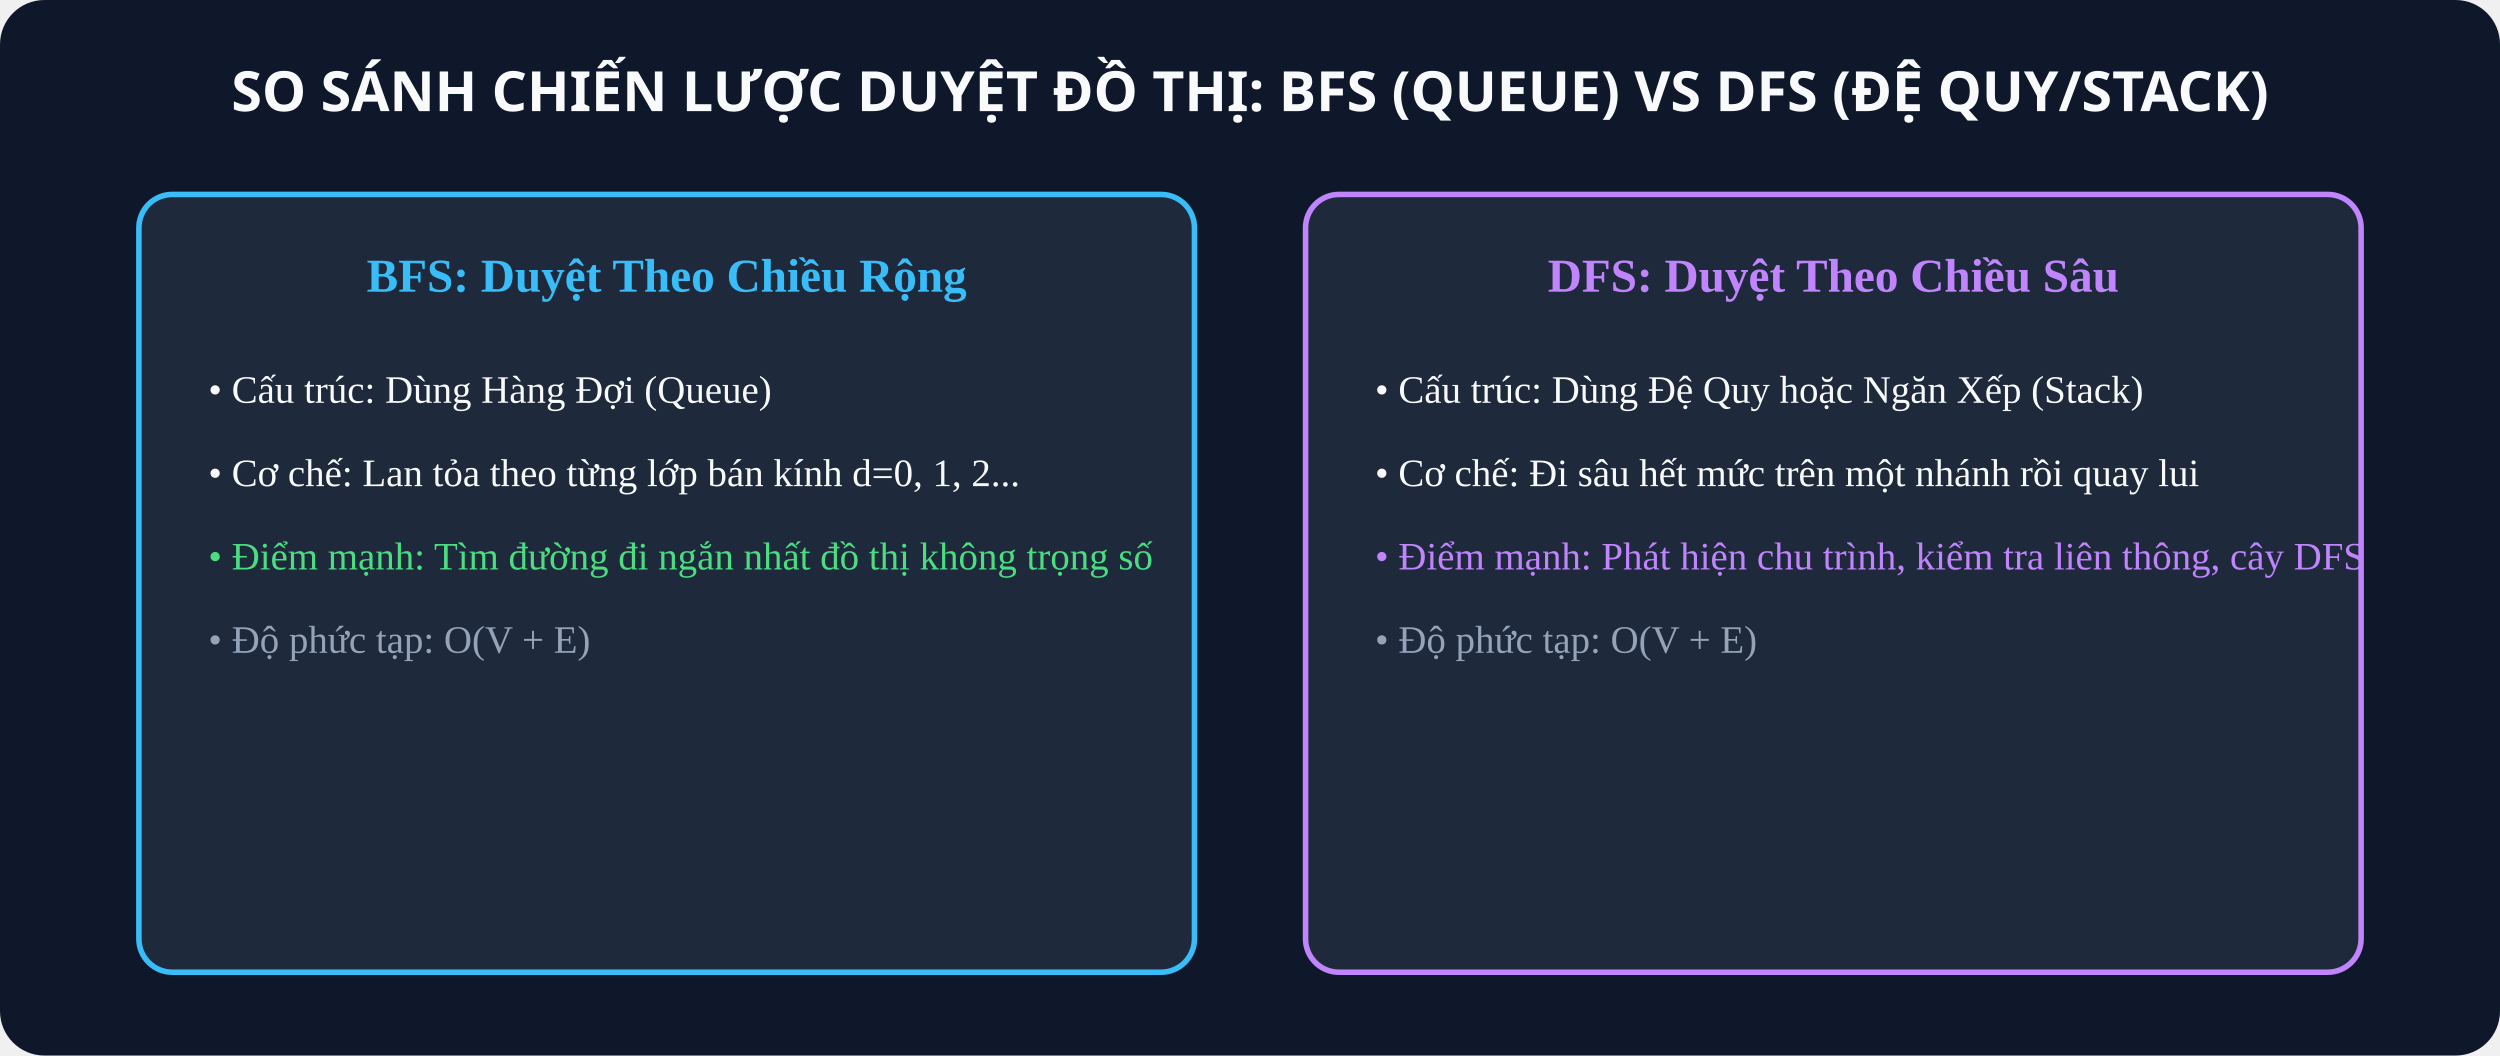
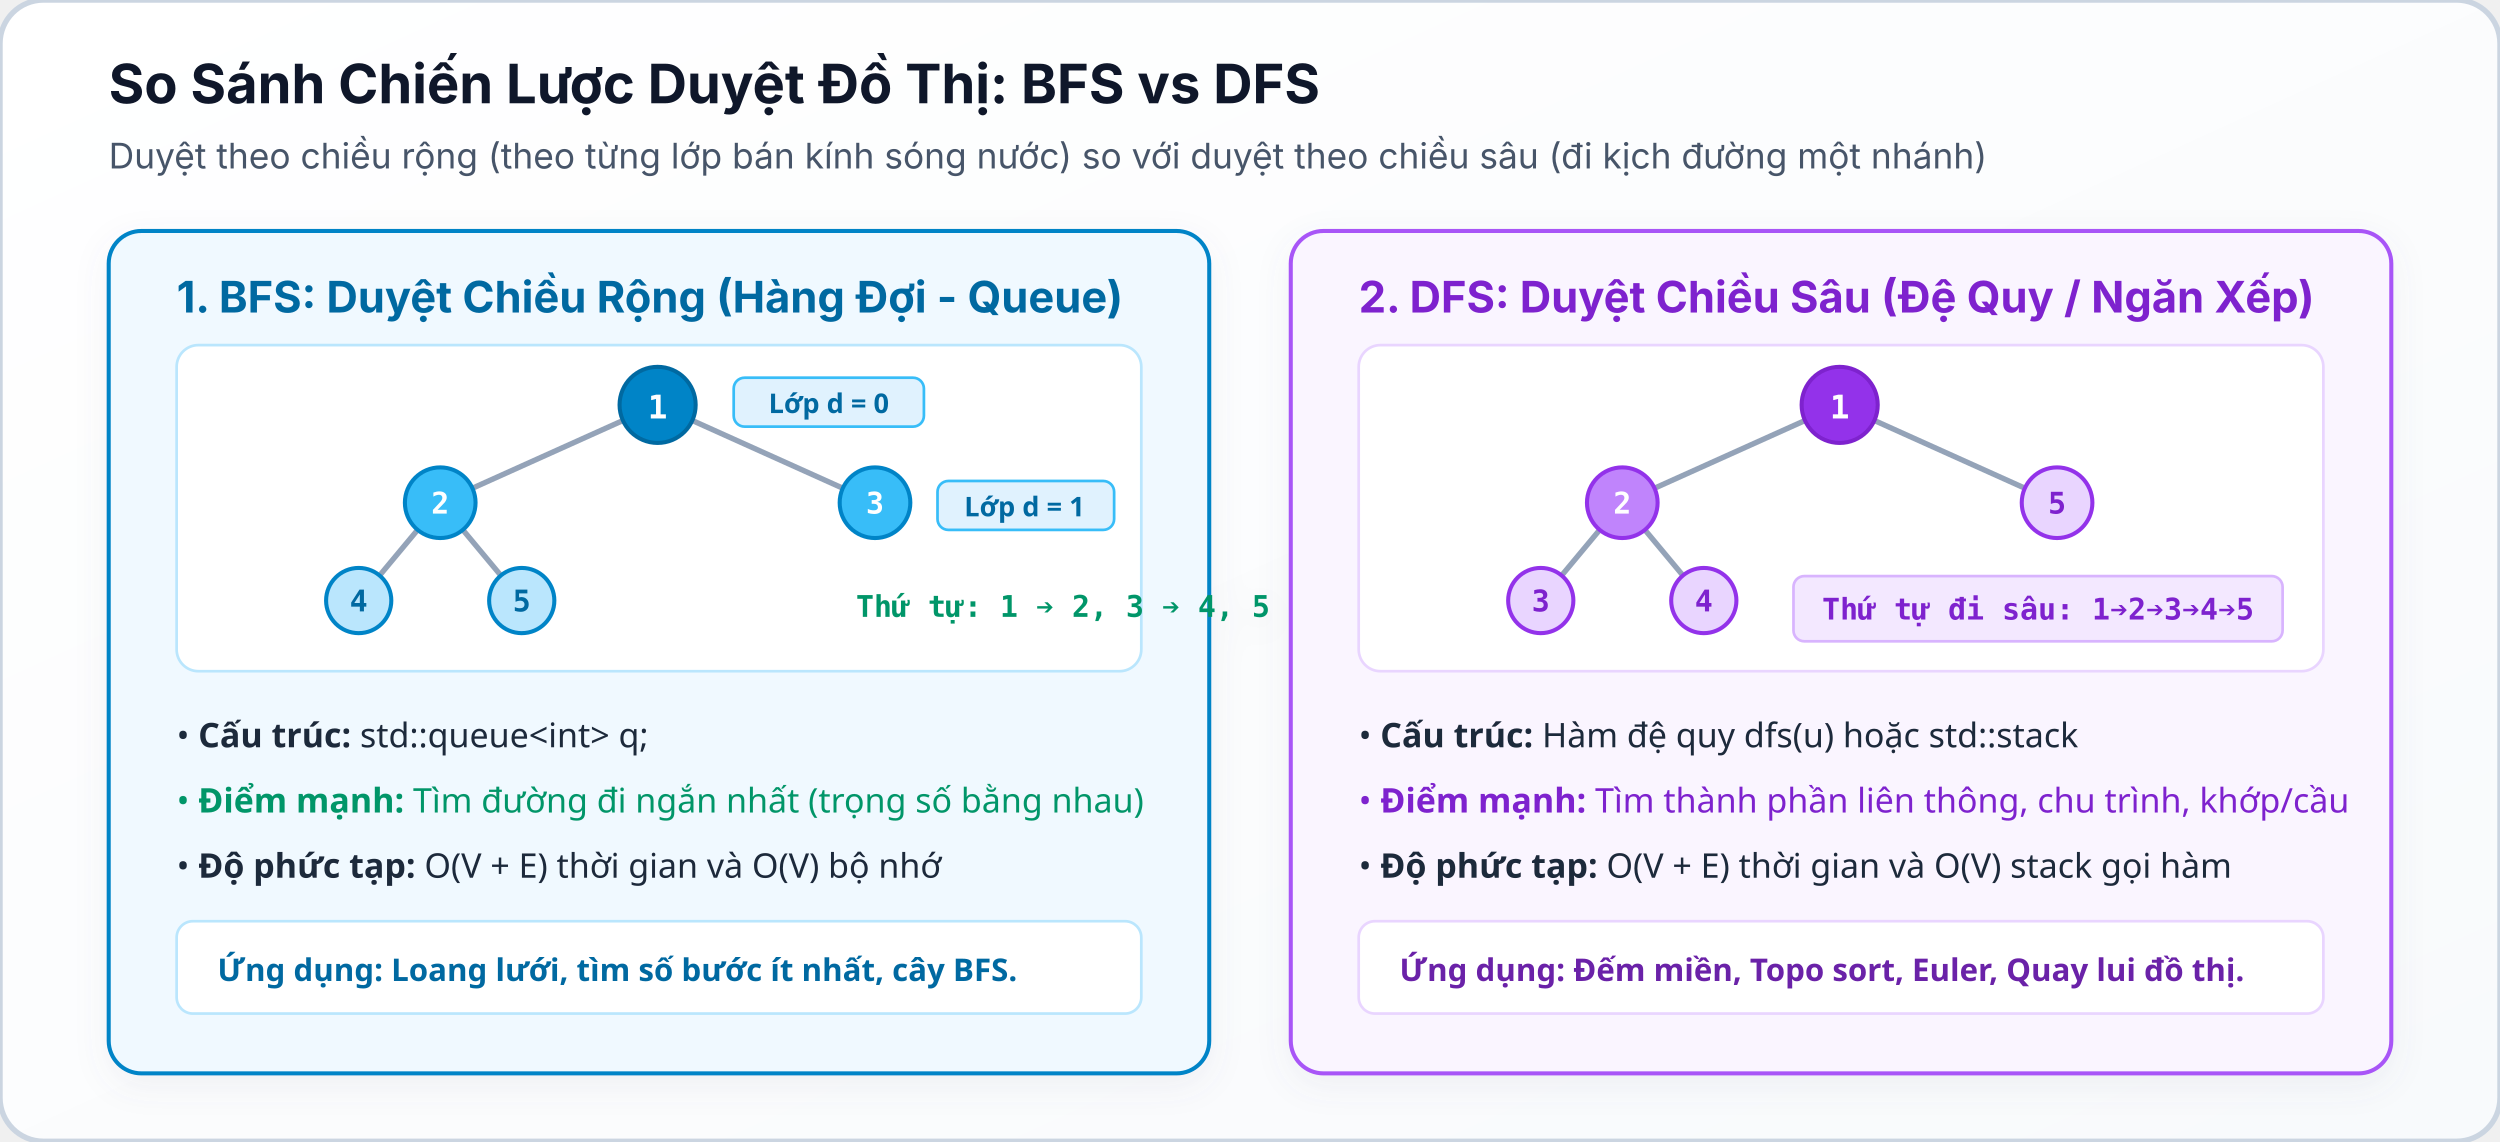
- <svg xmlns="http://www.w3.org/2000/svg" viewBox="0 0 900 380" width="100%" height="100%">
-   <rect width="900" height="380" fill="#0f172a" rx="16" />
-   <text x="450" y="40" fill="#f8fafc" font-family="system-ui, sans-serif" font-size="20" font-weight="bold" text-anchor="middle">SO SÁNH CHIẾN LƯỢC DUYỆT ĐỒ THỊ: BFS (QUEUE) VS DFS (ĐỆ QUY/STACK)</text>
-   <rect x="50" y="70" width="380" height="280" rx="12" fill="#1e293b" stroke="#38bdf8" stroke-width="2" />
-   <text x="240" y="105" fill="#38bdf8" font-size="17" font-weight="bold" text-anchor="middle">BFS: Duyệt Theo Chiều Rộng</text>
-   <text x="75" y="145" fill="#f8fafc" font-size="14">• Cấu trúc: Dùng Hàng Đợi (Queue)</text>
-   <text x="75" y="175" fill="#f8fafc" font-size="14">• Cơ chế: Lan tỏa theo từng lớp bán kính d=0, 1, 2...</text>
-   <text x="75" y="205" fill="#4ade80" font-size="14">• Điểm mạnh: Tìm đường đi ngắn nhất đồ thị không trọng số</text>
-   <text x="75" y="235" fill="#94a3b8" font-size="14">• Độ phức tạp: O(V + E)</text>
-   <rect x="470" y="70" width="380" height="280" rx="12" fill="#1e293b" stroke="#c084fc" stroke-width="2" />
-   <text x="660" y="105" fill="#c084fc" font-size="17" font-weight="bold" text-anchor="middle">DFS: Duyệt Theo Chiều Sâu</text>
-   <text x="495" y="145" fill="#f8fafc" font-size="14">• Cấu trúc: Dùng Đệ Quy hoặc Ngăn Xếp (Stack)</text>
-   <text x="495" y="175" fill="#f8fafc" font-size="14">• Cơ chế: Đi sâu hết mức trên một nhánh rồi quay lui</text>
-   <text x="495" y="205" fill="#c084fc" font-size="14">• Điểm mạnh: Phát hiện chu trình, kiểm tra liên thông, cây DFS</text>
-   <text x="495" y="235" fill="#94a3b8" font-size="14">• Độ phức tạp: O(V + E)</text>
+ <svg xmlns="http://www.w3.org/2000/svg" viewBox="0 0 920 420" width="100%" height="100%">
+   <defs>
+     <linearGradient id="bgGrad" x1="0%" y1="0%" x2="100%" y2="100%">
+       <stop offset="0%" stop-color="#FFFFFF" />
+       <stop offset="100%" stop-color="#F8FAFC" />
+     </linearGradient>
+     <filter id="cardShadow" x="-5%" y="-5%" width="110%" height="110%">
+       <feDropShadow dx="0" dy="4" stdDeviation="6" flood-color="#64748B" flood-opacity="0.08" />
+     </filter>
+   </defs>
+   <rect width="920" height="420" rx="16" fill="url(#bgGrad)" stroke="#CBD5E1" stroke-width="2" />
+   <text x="40" y="38" fill="#0F172A" font-family="system-ui, -apple-system, sans-serif" font-size="20" font-weight="700">So Sánh Chiến Lược Duyệt Đồ Thị: BFS vs DFS</text>
+   <text x="40" y="62" fill="#475569" font-family="system-ui, -apple-system, sans-serif" font-size="13">Duyệt theo chiều rộng (theo từng lớp bán kính sóng nước) so với duyệt theo chiều sâu (đi kịch đường một nhánh)</text>
+   <g transform="translate(40, 85)">
+     <g transform="translate(0, 0)" filter="url(#cardShadow)">
+       <rect width="405" height="310" rx="12" fill="#F0F9FF" stroke="#0284C7" stroke-width="1.5" />
+       <text x="25" y="30" fill="#0369A1" font-family="system-ui, -apple-system, sans-serif" font-size="16" font-weight="700">1. BFS: Duyệt Chiều Rộng (Hàng Đợi - Queue)</text>
+       <g transform="translate(25, 42)">
+         <rect width="355" height="120" rx="8" fill="#FFFFFF" stroke="#BAE6FD" stroke-width="1" />
+         <line x1="177" y1="22" x2="97" y2="58" stroke="#94A3B8" stroke-width="2" />
+         <line x1="177" y1="22" x2="257" y2="58" stroke="#94A3B8" stroke-width="2" />
+         <line x1="97" y1="58" x2="67" y2="94" stroke="#94A3B8" stroke-width="2" />
+         <line x1="97" y1="58" x2="127" y2="94" stroke="#94A3B8" stroke-width="2" />
+         <circle cx="177" cy="22" r="14" fill="#0284C7" stroke="#0369A1" stroke-width="1.5" />
+         <text x="177" y="27" fill="#FFFFFF" font-family="monospace" font-size="12" font-weight="700" text-anchor="middle">1</text>
+         <rect x="205" y="12" width="70" height="18" rx="4" fill="#E0F2FE" stroke="#38BDF8" />
+         <text x="240" y="25" fill="#0369A1" font-family="system-ui, sans-serif" font-size="10" font-weight="700" text-anchor="middle">Lớp d = 0</text>
+         <circle cx="97" cy="58" r="13" fill="#38BDF8" stroke="#0284C7" stroke-width="1.5" />
+         <text x="97" y="62" fill="#FFFFFF" font-family="monospace" font-size="11" font-weight="700" text-anchor="middle">2</text>
+         <circle cx="257" cy="58" r="13" fill="#38BDF8" stroke="#0284C7" stroke-width="1.5" />
+         <text x="257" y="62" fill="#FFFFFF" font-family="monospace" font-size="11" font-weight="700" text-anchor="middle">3</text>
+         <rect x="280" y="50" width="65" height="18" rx="4" fill="#E0F2FE" stroke="#38BDF8" />
+         <text x="312" y="63" fill="#0369A1" font-family="system-ui, sans-serif" font-size="10" font-weight="700" text-anchor="middle">Lớp d = 1</text>
+         <circle cx="67" cy="94" r="12" fill="#BAE6FD" stroke="#0284C7" stroke-width="1.5" />
+         <text x="67" y="98" fill="#0369A1" font-family="monospace" font-size="11" font-weight="700" text-anchor="middle">4</text>
+         <circle cx="127" cy="94" r="12" fill="#BAE6FD" stroke="#0284C7" stroke-width="1.5" />
+         <text x="127" y="98" fill="#0369A1" font-family="monospace" font-size="11" font-weight="700" text-anchor="middle">5</text>
+         <text x="250" y="100" fill="#059669" font-family="monospace" font-size="11" font-weight="700">Thứ tự: 1 ➔ 2, 3 ➔ 4, 5</text>
+       </g>
+       <g transform="translate(25, 172)">
+         <text x="0" y="18" fill="#1E293B" font-family="system-ui, sans-serif" font-size="12.5">• <tspan font-weight="700">Cấu trúc:</tspan> std::queue&lt;int&gt; q;</text>
+         <text x="0" y="42" fill="#059669" font-family="system-ui, sans-serif" font-size="12.5">• <tspan font-weight="700">Điểm mạnh:</tspan> Tìm đường đi ngắn nhất (trọng số bằng nhau)</text>
+         <text x="0" y="66" fill="#1E293B" font-family="system-ui, sans-serif" font-size="12.5">• <tspan font-weight="700">Độ phức tạp:</tspan> O(V + E) thời gian và O(V) bộ nhớ</text>
+         <rect y="82" width="355" height="34" rx="6" fill="#FFFFFF" stroke="#BAE6FD" stroke-width="1" />
+         <text x="15" y="104" fill="#0369A1" font-family="system-ui, sans-serif" font-size="11.5" font-weight="600">Ứng dụng: Loang lưới, tìm số bước ít nhất, cây BFS.</text>
+       </g>
+     </g>
+     <g transform="translate(435, 0)" filter="url(#cardShadow)">
+       <rect width="405" height="310" rx="12" fill="#FAF5FF" stroke="#A855F7" stroke-width="1.5" />
+       <text x="25" y="30" fill="#7E22CE" font-family="system-ui, -apple-system, sans-serif" font-size="16" font-weight="700">2. DFS: Duyệt Chiều Sâu (Đệ Quy / Ngăn Xếp)</text>
+       <g transform="translate(25, 42)">
+         <rect width="355" height="120" rx="8" fill="#FFFFFF" stroke="#E9D5FF" stroke-width="1" />
+         <line x1="177" y1="22" x2="97" y2="58" stroke="#94A3B8" stroke-width="2" />
+         <line x1="177" y1="22" x2="257" y2="58" stroke="#94A3B8" stroke-width="2" />
+         <line x1="97" y1="58" x2="67" y2="94" stroke="#94A3B8" stroke-width="2" />
+         <line x1="97" y1="58" x2="127" y2="94" stroke="#94A3B8" stroke-width="2" />
+         <circle cx="177" cy="22" r="14" fill="#9333EA" stroke="#7E22CE" stroke-width="1.5" />
+         <text x="177" y="27" fill="#FFFFFF" font-family="monospace" font-size="12" font-weight="700" text-anchor="middle">1</text>
+         <circle cx="97" cy="58" r="13" fill="#C084FC" stroke="#9333EA" stroke-width="1.5" />
+         <text x="97" y="62" fill="#FFFFFF" font-family="monospace" font-size="11" font-weight="700" text-anchor="middle">2</text>
+         <circle cx="67" cy="94" r="12" fill="#E9D5FF" stroke="#9333EA" stroke-width="1.5" />
+         <text x="67" y="98" fill="#7E22CE" font-family="monospace" font-size="11" font-weight="700" text-anchor="middle">3</text>
+         <circle cx="127" cy="94" r="12" fill="#E9D5FF" stroke="#9333EA" stroke-width="1.5" />
+         <text x="127" y="98" fill="#7E22CE" font-family="monospace" font-size="11" font-weight="700" text-anchor="middle">4</text>
+         <circle cx="257" cy="58" r="13" fill="#E9D5FF" stroke="#9333EA" stroke-width="1.5" />
+         <text x="257" y="62" fill="#7E22CE" font-family="monospace" font-size="11" font-weight="700" text-anchor="middle">5</text>
+         <rect x="160" y="85" width="180" height="24" rx="4" fill="#F3E8FF" stroke="#D8B4FE" />
+         <text x="250" y="101" fill="#7E22CE" font-family="monospace" font-size="11" font-weight="700" text-anchor="middle">Thứ tự đi sâu: 1➔2➔3➔4➔5</text>
+       </g>
+       <g transform="translate(25, 172)">
+         <text x="0" y="18" fill="#1E293B" font-family="system-ui, sans-serif" font-size="12.5">• <tspan font-weight="700">Cấu trúc:</tspan> Hàm đệ quy dfs(u) hoặc std::stack</text>
+         <text x="0" y="42" fill="#7E22CE" font-family="system-ui, sans-serif" font-size="12.5">• <tspan font-weight="700">Điểm mạnh:</tspan> Tìm thành phần liên thông, chu trình, khớp/cầu</text>
+         <text x="0" y="66" fill="#1E293B" font-family="system-ui, sans-serif" font-size="12.5">• <tspan font-weight="700">Độ phức tạp:</tspan> O(V + E) thời gian và O(V) stack gọi hàm</text>
+         <rect y="82" width="355" height="34" rx="6" fill="#FFFFFF" stroke="#E9D5FF" stroke-width="1" />
+         <text x="15" y="104" fill="#6B21A8" font-family="system-ui, sans-serif" font-size="11.5" font-weight="600">Ứng dụng: Đếm miền, Topo sort, Euler, Quay lui đồ thị.</text>
+       </g>
+     </g>
+   </g>
</svg>
